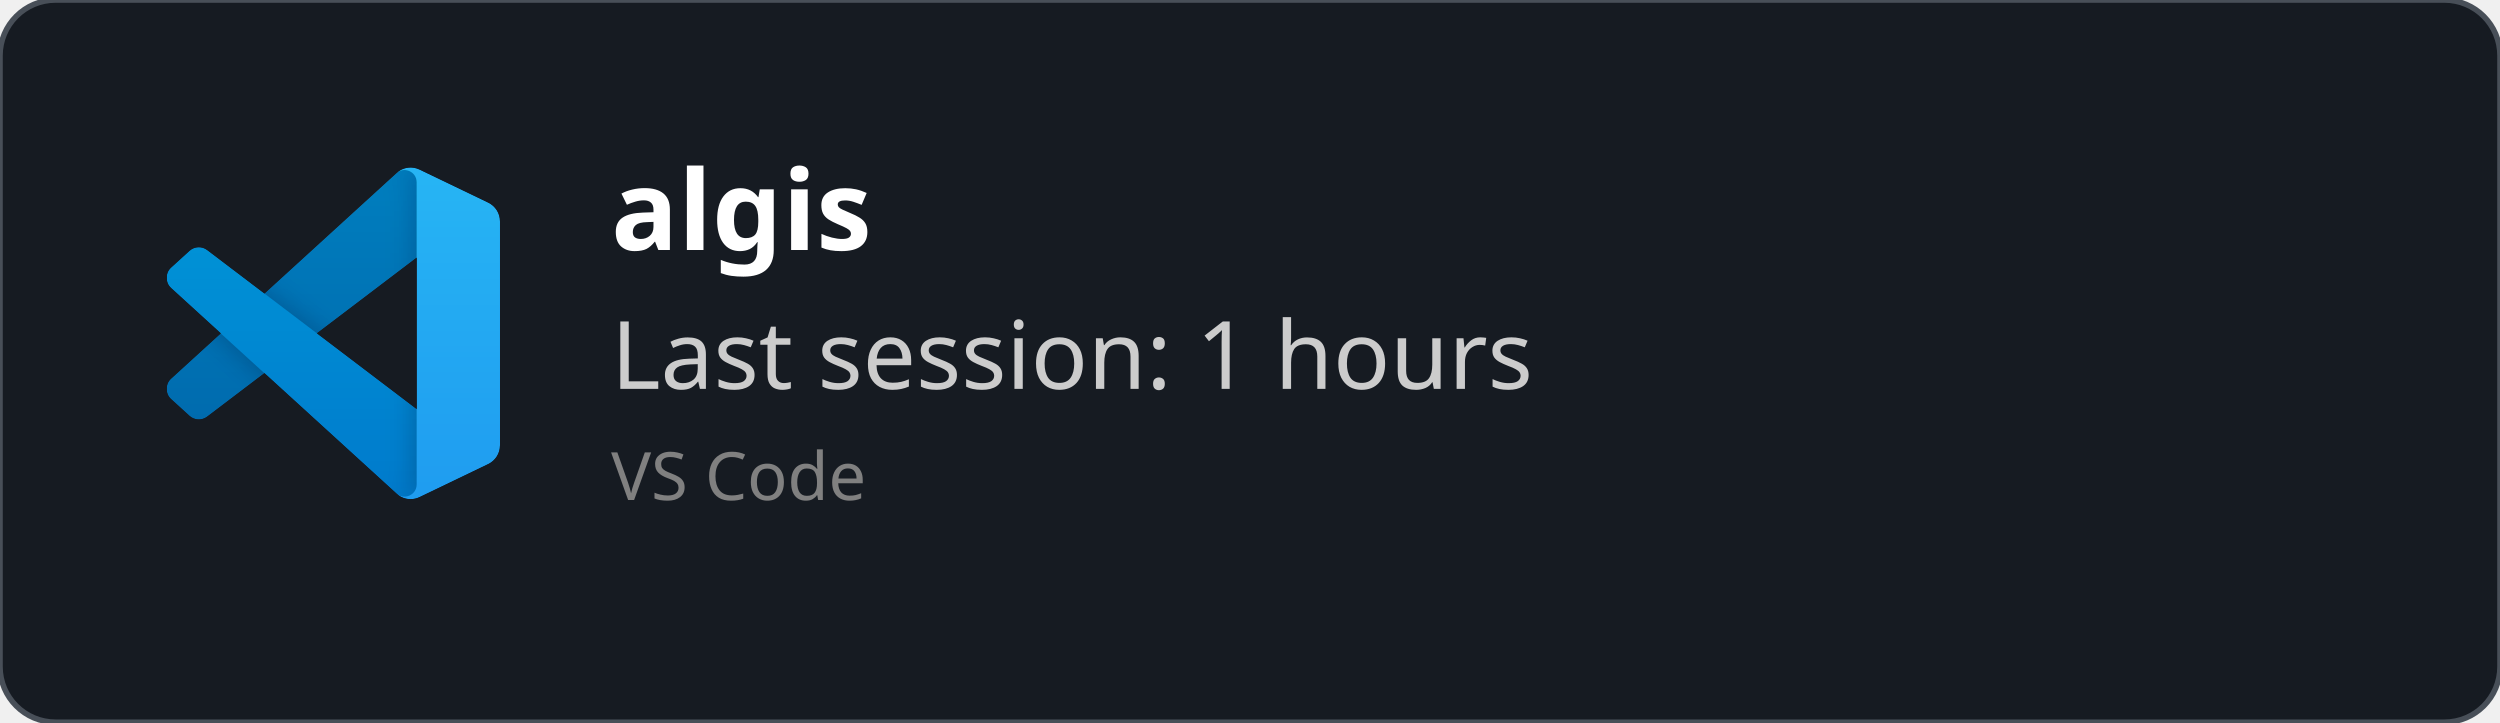
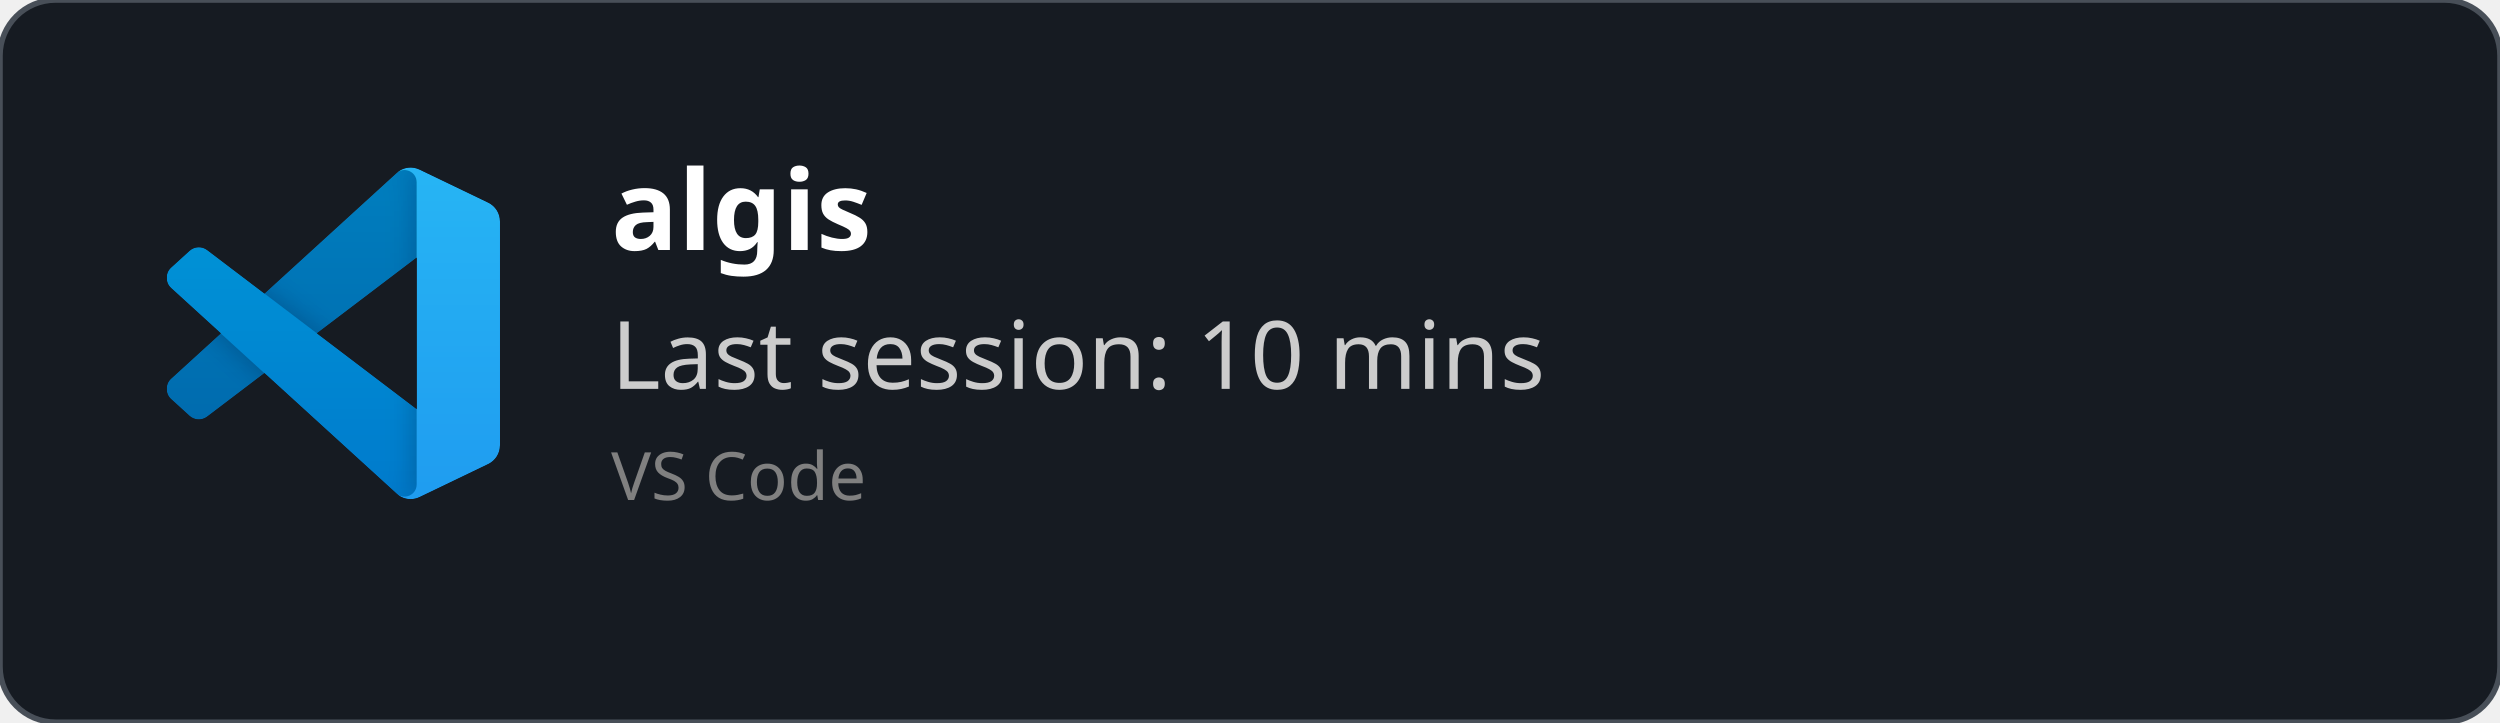
<svg xmlns="http://www.w3.org/2000/svg" width="450" height="130" viewBox="0 0 450 130" fill="none" role="img">
  <style>
    *{
        font-family: 'Segoe UI', Ubuntu, monospace
    }
    </style>
  <defs>
    <clipPath id="horizontalClip" x="20" y="20" width="500" height="200">
      <rect x="90" y="20" width="300" height="50" />
    </clipPath>
  </defs>
  <rect width="450" height="130" fill="rgba(22,27,34)" stroke="#484f58" stroke-width="1" fill-opacity="1" stroke-opacity="1" x="0" y="0" rx="10px" ry="10px">
    </rect>
  <svg width="60" height="60" x="30" y="30" viewBox="0 0 100 100" fill="none" id="vscode">
    <mask id="mask0" mask-type="alpha" maskUnits="userSpaceOnUse" x="0" y="0" width="100" height="100">
      <path fill-rule="evenodd" clip-rule="evenodd" d="M70.912 99.317C72.487 99.931 74.283 99.891 75.873 99.126L96.461 89.22C98.624 88.179 100 85.989 100 83.587V16.413C100 14.011 98.624 11.822 96.461 10.781L75.873 0.874C73.786 -0.13 71.345 0.116 69.513 1.447C69.252 1.637 69.003 1.849 68.769 2.083L29.355 38.041L12.187 25.01C10.589 23.797 8.354 23.896 6.869 25.246L1.363 30.255C-0.453 31.906 -0.455 34.763 1.359 36.417L16.247 50L1.359 63.583C-0.455 65.237 -0.453 68.094 1.363 69.745L6.869 74.754C8.354 76.104 10.589 76.204 12.187 74.99L29.355 61.959L68.769 97.917C69.392 98.541 70.125 99.01 70.912 99.317ZM75.015 27.299L45.109 50L75.015 72.701V27.299Z" fill="white" />
    </mask>
    <g mask="url(#mask0)">
      <path d="M96.461 10.796L75.857 0.876C73.472 -0.273 70.622 0.212 68.75 2.083L1.299 63.583C-0.516 65.237 -0.514 68.094 1.303 69.745L6.813 74.754C8.298 76.104 10.535 76.204 12.134 74.99L93.361 13.37C96.086 11.303 100 13.246 100 16.667V16.427C100 14.027 98.625 11.838 96.461 10.796Z" fill="#0065A9" />
      <g filter="url(#filter0_d)">
        <path d="M96.461 89.204L75.857 99.124C73.472 100.273 70.622 99.788 68.75 97.917L1.299 36.417C-0.516 34.763 -0.514 31.906 1.303 30.255L6.813 25.246C8.298 23.896 10.535 23.796 12.134 25.009L93.361 86.63C96.086 88.697 100 86.754 100 83.333V83.573C100 85.974 98.625 88.162 96.461 89.204Z" fill="#007ACC" />
      </g>
      <g filter="url(#filter1_d)">
        <path d="M75.858 99.126C73.472 100.274 70.622 99.788 68.75 97.917C71.056 100.223 75 98.59 75 95.328V4.672C75 1.41 71.056 -0.223 68.75 2.083C70.622 0.211 73.472 -0.274 75.858 0.874L96.459 10.781C98.623 11.822 100 14.011 100 16.413V83.587C100 85.989 98.623 88.179 96.459 89.22L75.858 99.126Z" fill="#1F9CF0" />
      </g>
      <g style="mix-blend-mode:overlay" opacity="0.25">
        <path fill-rule="evenodd" clip-rule="evenodd" d="M70.851 99.317C72.426 99.931 74.222 99.891 75.812 99.126L96.4 89.22C98.563 88.179 99.939 85.989 99.939 83.587V16.413C99.939 14.011 98.564 11.822 96.4 10.781L75.812 0.874C73.725 -0.13 71.284 0.116 69.453 1.447C69.191 1.637 68.942 1.849 68.708 2.083L29.294 38.041L12.126 25.01C10.528 23.796 8.293 23.896 6.809 25.246L1.302 30.255C-0.513 31.906 -0.515 34.763 1.298 36.417L16.186 50L1.298 63.583C-0.515 65.237 -0.513 68.094 1.302 69.745L6.809 74.754C8.293 76.104 10.528 76.204 12.126 74.99L29.294 61.959L68.708 97.917C69.332 98.54 70.064 99.01 70.851 99.317ZM74.954 27.299L45.048 50L74.954 72.701V27.299Z" fill="url(#paint0_linear)" />
      </g>
    </g>
    <defs>
      <filter id="filter0_d" x="-8.394" y="15.829" width="116.727" height="92.246" filterUnits="userSpaceOnUse" color-interpolation-filters="sRGB">
        <feFlood flood-opacity="0" result="BackgroundImageFix" />
        <feColorMatrix in="SourceAlpha" type="matrix" values="0 0 0 0 0 0 0 0 0 0 0 0 0 0 0 0 0 0 127 0" />
        <feOffset />
        <feGaussianBlur stdDeviation="4.167" />
        <feColorMatrix type="matrix" values="0 0 0 0 0 0 0 0 0 0 0 0 0 0 0 0 0 0 0.25 0" />
        <feBlend mode="overlay" in2="BackgroundImageFix" result="effect1_dropShadow" />
        <feBlend mode="normal" in="SourceGraphic" in2="effect1_dropShadow" result="shape" />
      </filter>
      <filter id="filter1_d" x="60.417" y="-8.076" width="47.917" height="116.151" filterUnits="userSpaceOnUse" color-interpolation-filters="sRGB">
        <feFlood flood-opacity="0" result="BackgroundImageFix" />
        <feColorMatrix in="SourceAlpha" type="matrix" values="0 0 0 0 0 0 0 0 0 0 0 0 0 0 0 0 0 0 127 0" />
        <feOffset />
        <feGaussianBlur stdDeviation="4.167" />
        <feColorMatrix type="matrix" values="0 0 0 0 0 0 0 0 0 0 0 0 0 0 0 0 0 0 0.25 0" />
        <feBlend mode="overlay" in2="BackgroundImageFix" result="effect1_dropShadow" />
        <feBlend mode="normal" in="SourceGraphic" in2="effect1_dropShadow" result="shape" />
      </filter>
      <linearGradient id="paint0_linear" x1="49.939" y1="0.258" x2="49.939" y2="99.742" gradientUnits="userSpaceOnUse">
        <stop stop-color="white" />
        <stop offset="1" stop-color="white" stop-opacity="0" />
      </linearGradient>
    </defs>
  </svg>
  <text x="110" y="45" font-size="20" clip-path="url(#horizontalClip)" font-weight="bold" font-family="Ubuntu" fill="white">
    algis
    </text>
  <text x="110" y="70" font-size="17px" font-family="Ubuntu" fill="#ccc">
-     Last session: 1 hours
+     Last session: 10 mins
    </text>
  <text x="110" y="90" font-size="12px" font-family="Ubuntu" fill="grey">
    VS Code
    </text>
</svg>
